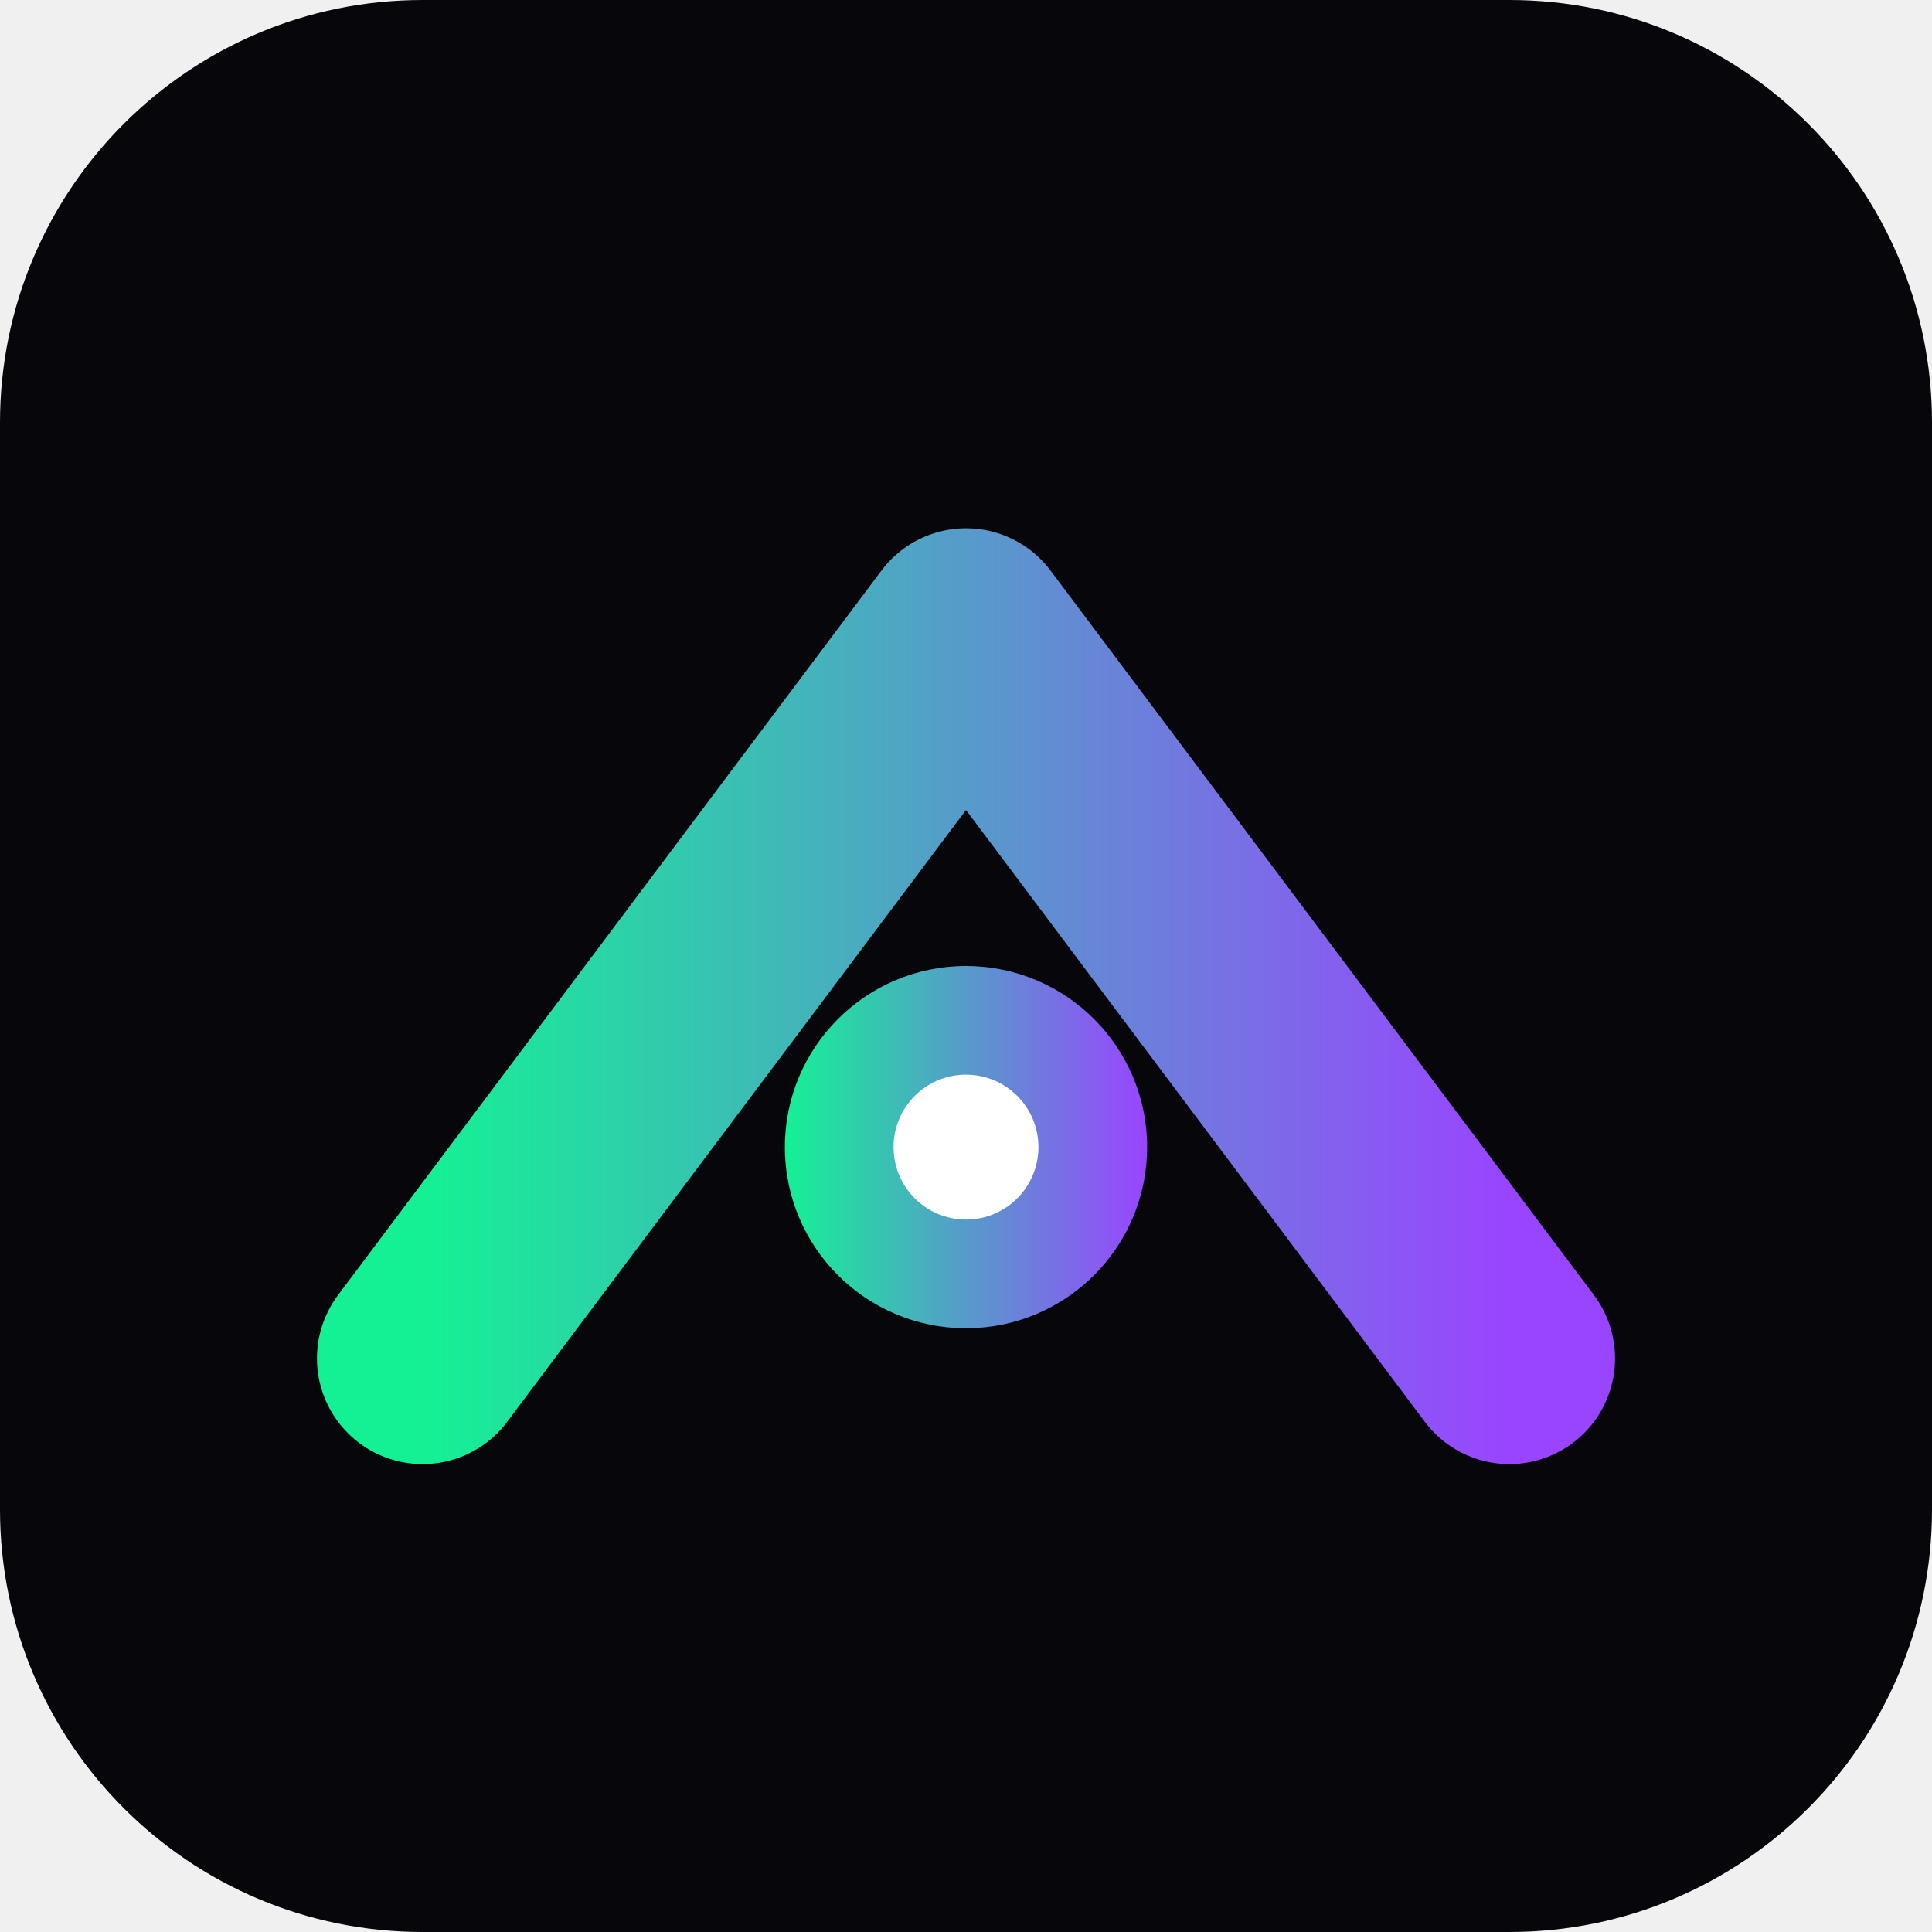
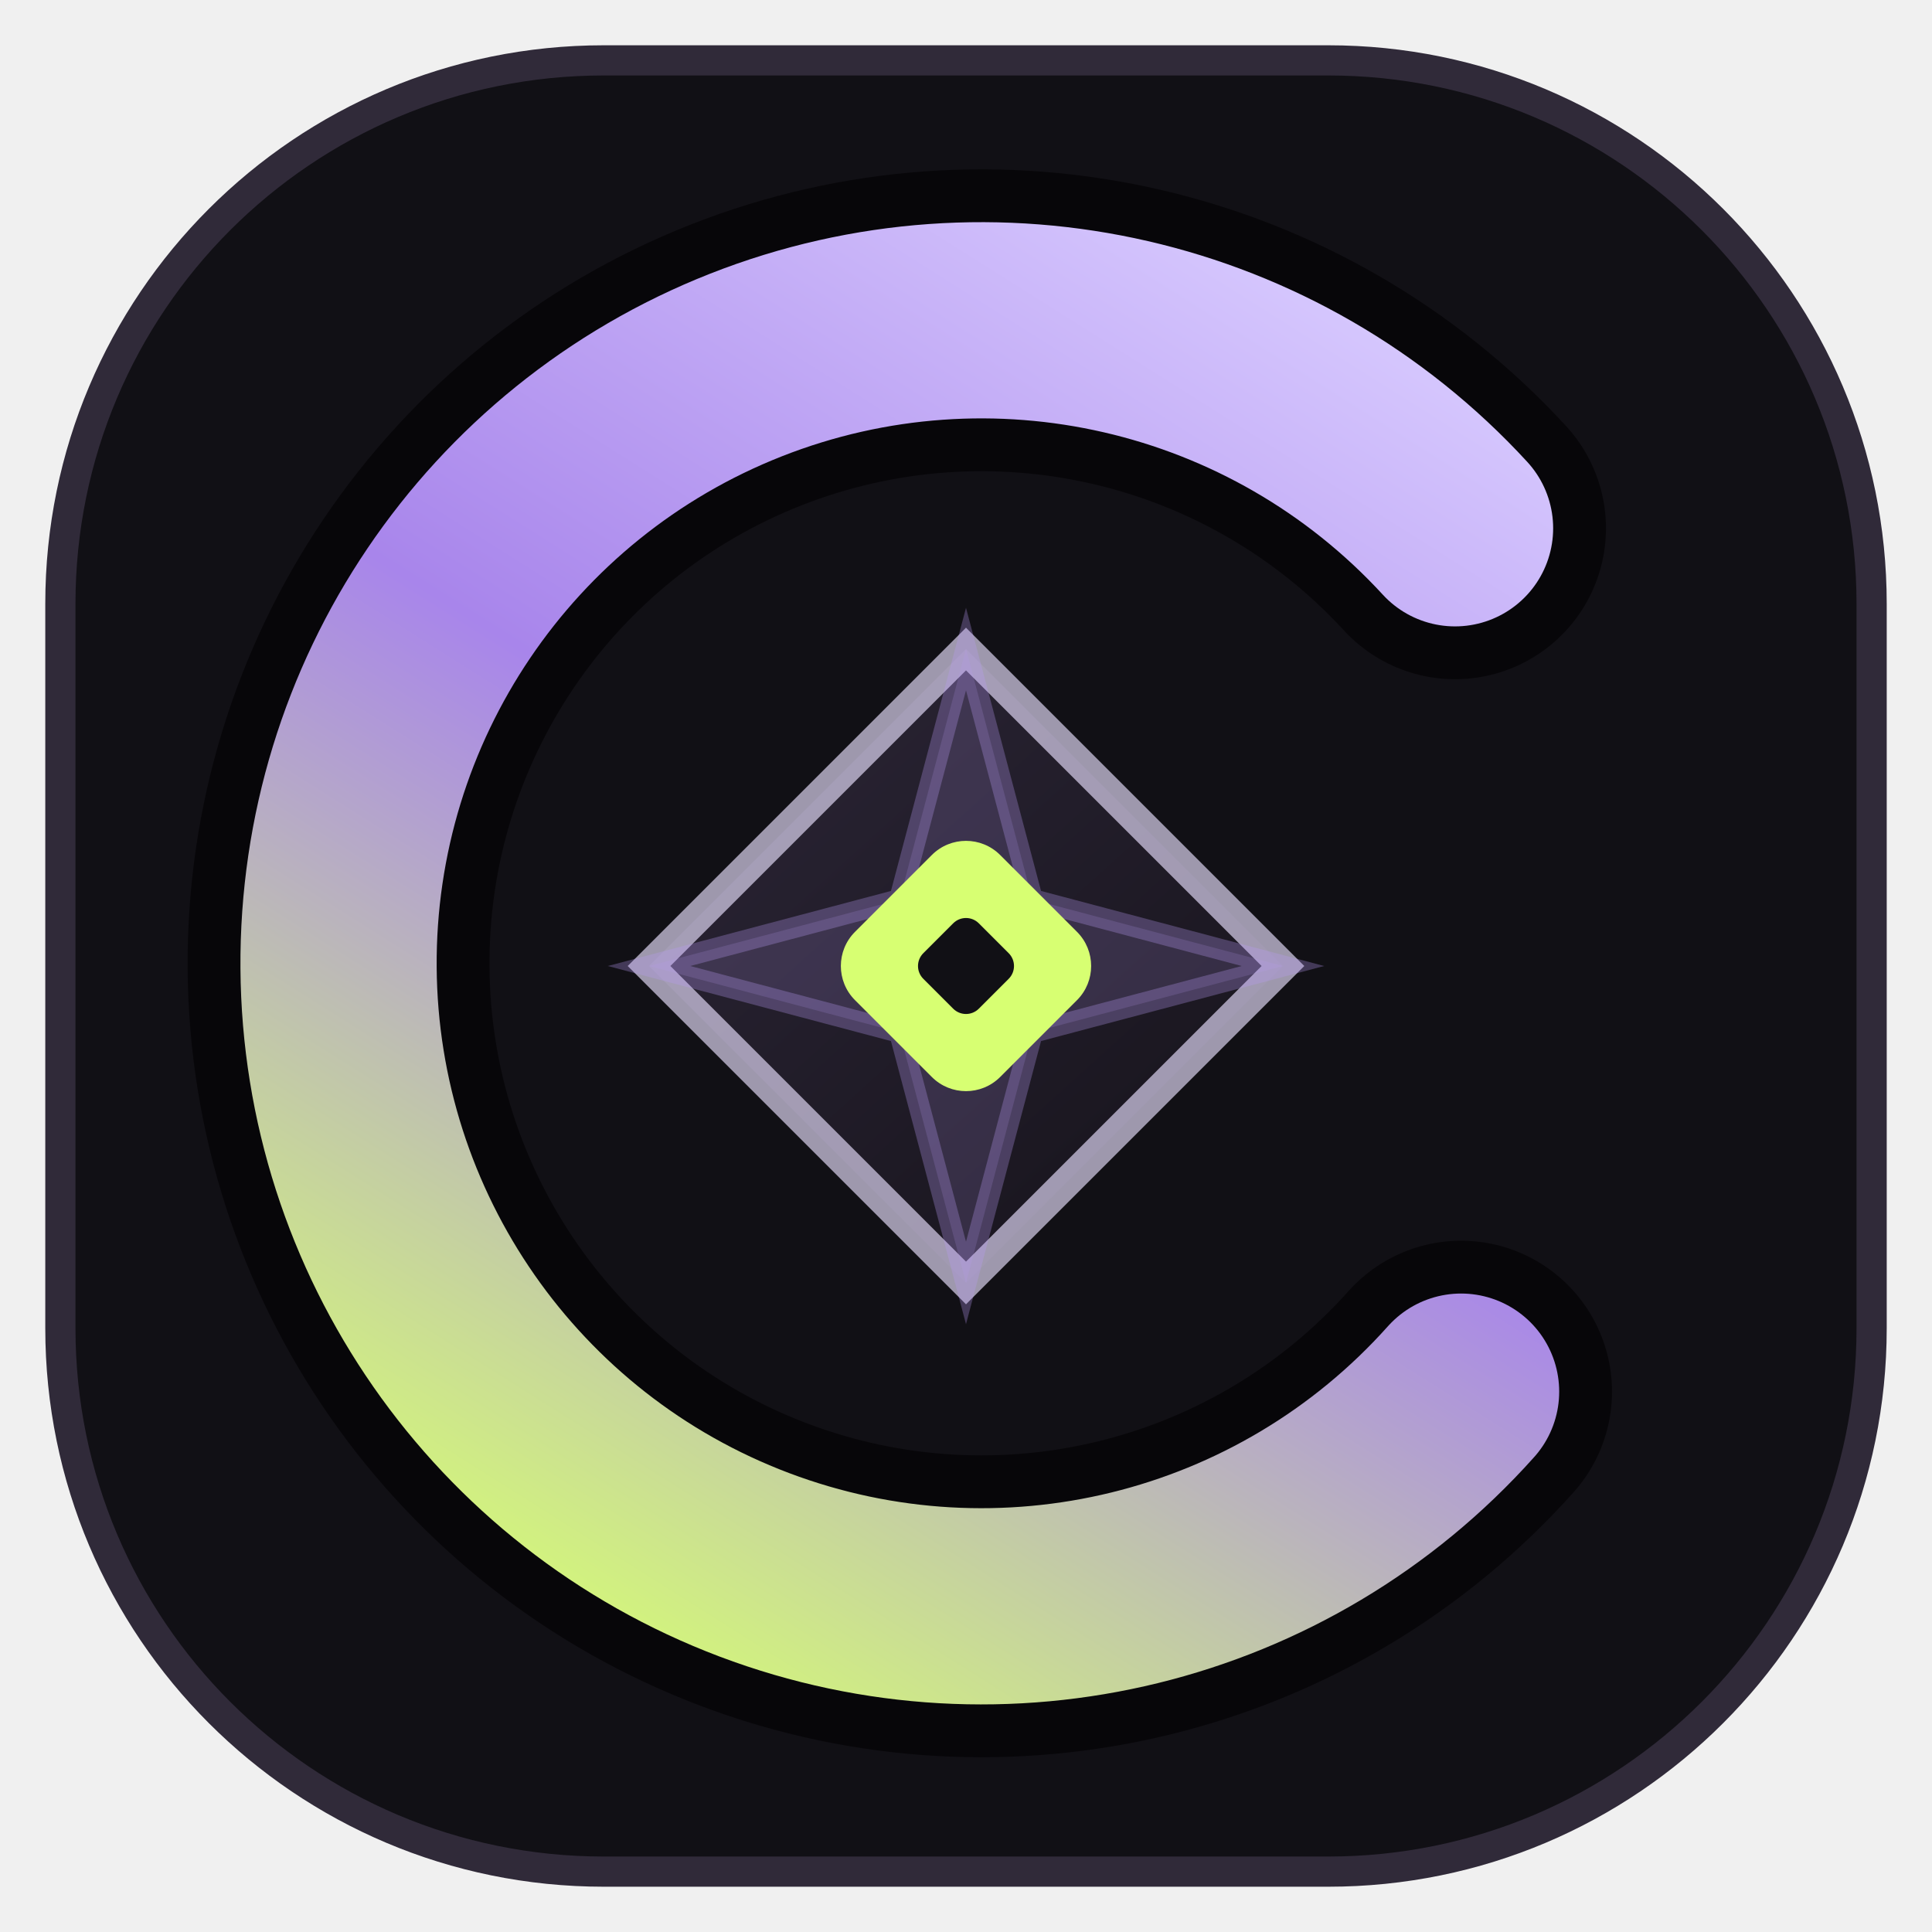
- <svg xmlns="http://www.w3.org/2000/svg" viewBox="0 0 64 64">
+ <svg xmlns="http://www.w3.org/2000/svg" viewBox="0 0 64 64" fill="none">
  <defs>
-     <linearGradient id="cy" x1="0" y1="0" x2="1" y2="0">
-       <stop offset="0" stop-color="#14F195" />
-       <stop offset="1" stop-color="#9945FF" />
+     <linearGradient id="r" x1="48" y1="10" x2="19" y2="56" gradientUnits="userSpaceOnUse">
+       <stop stop-color="#D9CCFF" />
+       <stop offset=".48" stop-color="#A885EB" />
+       <stop offset="1" stop-color="#D7FF72" />
+     </linearGradient>
+     <linearGradient id="m" x1="23" y1="22" x2="42" y2="43" gradientUnits="userSpaceOnUse">
+       <stop stop-color="#2B2536" />
+       <stop offset="1" stop-color="#151219" />
    </linearGradient>
  </defs>
-   <rect width="64" height="64" rx="14" fill="#07070B" />
-   <path d="M14,45 L32,21 L50,45" fill="none" stroke="url(#cy)" stroke-width="7" stroke-linecap="round" stroke-linejoin="round" />
-   <circle cx="32" cy="38" r="6" fill="url(#cy)" />
-   <circle cx="32" cy="38" r="2.4" fill="#fff" />
+   <rect x="2" y="2" width="60" height="60" rx="18" fill="#111015" stroke="#302A39" />
+   <path d="M48.2 17.5A21.3 21.3 0 1 0 48.4 46.1" stroke="#050407" stroke-opacity=".8" stroke-width="10" stroke-linecap="round" />
+   <path d="M48.2 17.5A21.3 21.3 0 1 0 48.4 46.1" stroke="url(#r)" stroke-width="6.5" stroke-linecap="round" />
+   <path d="M32 21.5 42.5 32 32 42.5 21.5 32 32 21.5Z" fill="url(#m)" stroke="#E9E0FF" stroke-opacity=".65" />
+   <path d="m32 21.5-2.2 8.3-8.3 2.2 8.3 2.2 2.2 8.3 2.2-8.3 8.3-2.2-8.3-2.2-2.2-8.3Z" fill="#B89AF4" fill-opacity=".17" stroke="#B89AF4" stroke-opacity=".3" stroke-width=".7" />
+   <rect x="28.6" y="28.6" width="6.8" height="6.8" rx="1.6" transform="rotate(45 32 32)" fill="#D7FF72" />
+   <rect x="30.7" y="30.7" width="2.6" height="2.6" rx=".6" transform="rotate(45 32 32)" fill="#111015" />
</svg>
